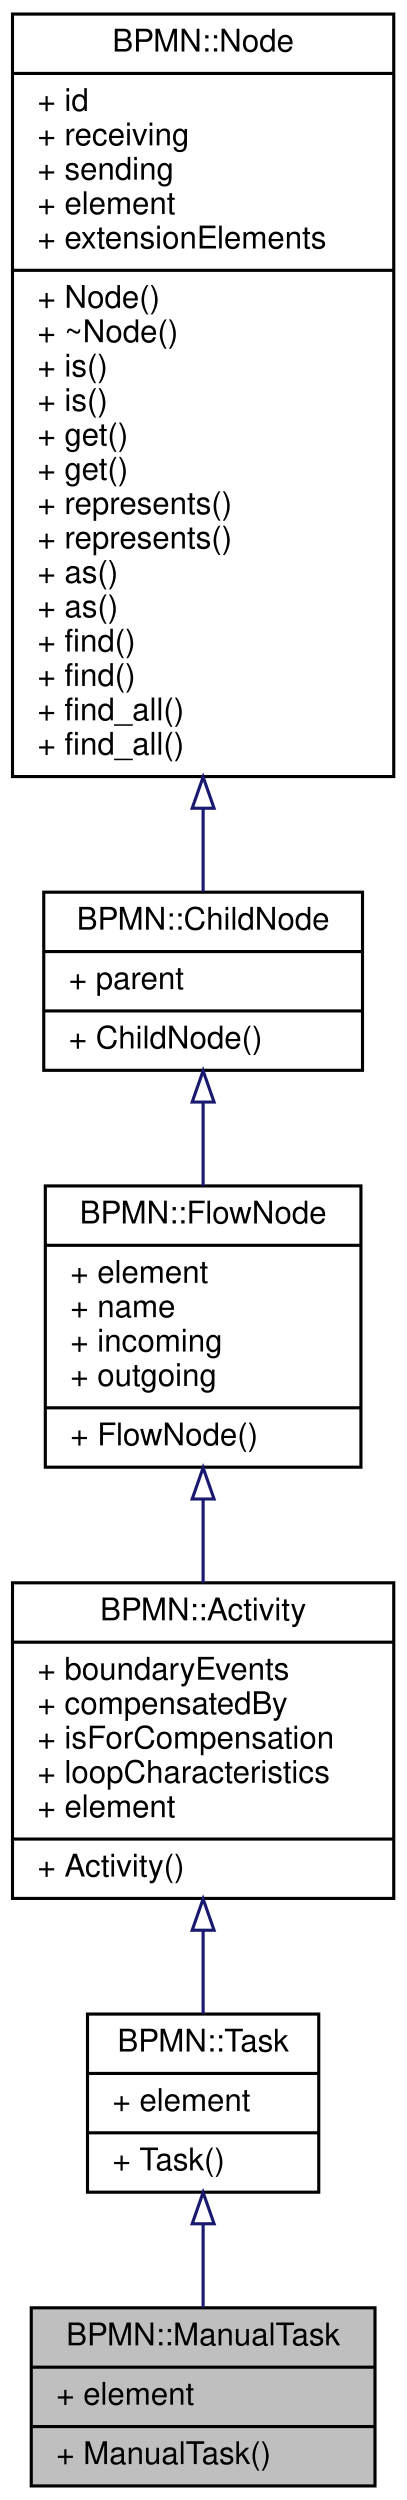
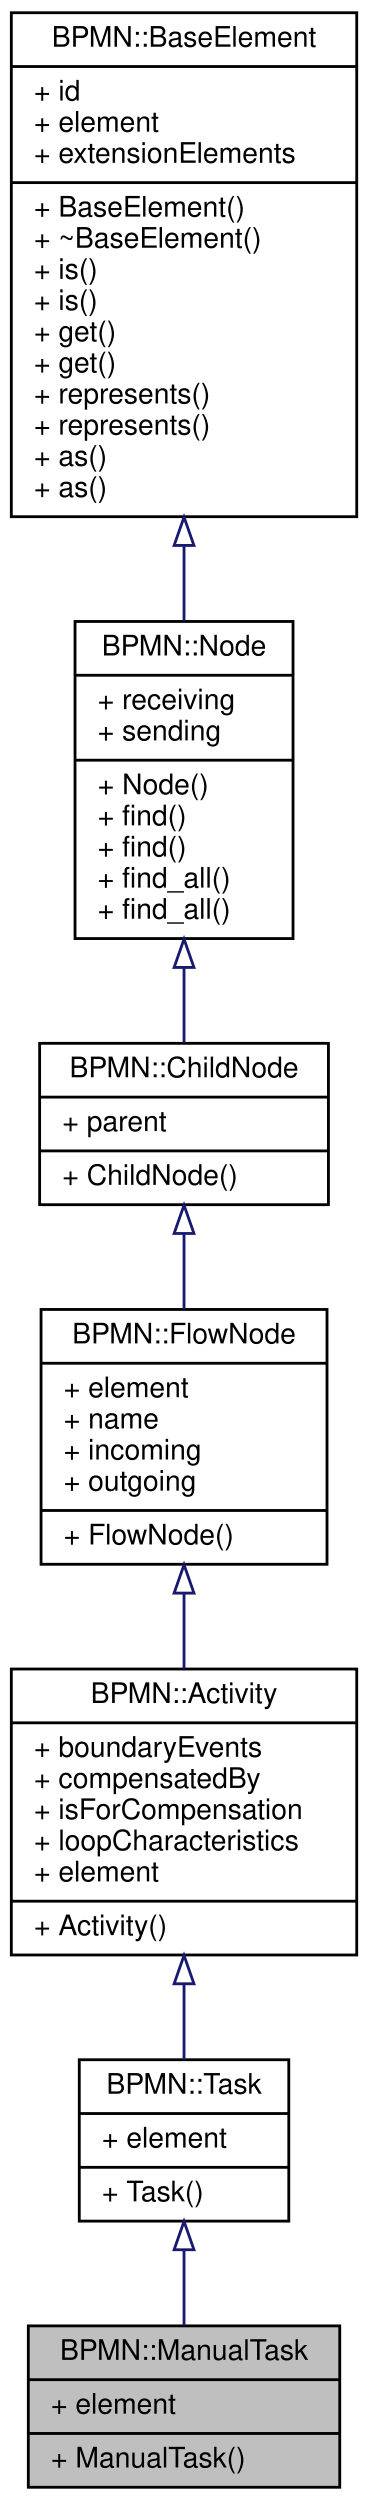
- <svg xmlns="http://www.w3.org/2000/svg" xmlns:xlink="http://www.w3.org/1999/xlink" width="130pt" height="800pt" viewBox="0.00 0.00 130.00 800.00">
-   <g id="graph0" class="graph" transform="scale(1 1) rotate(0) translate(4 796)">
+ <svg xmlns="http://www.w3.org/2000/svg" xmlns:xlink="http://www.w3.org/1999/xlink" width="130pt" height="883pt" viewBox="0.00 0.00 130.00 883.00">
+   <g id="graph0" class="graph" transform="scale(1 1) rotate(0) translate(4 879)">
    <g id="node1" class="node">
      <g id="a_node1">
        <a xlink:title=" ">
          <polygon fill="#bfbfbf" stroke="black" points="6,-0.5 6,-57.5 116,-57.5 116,-0.5 6,-0.5" />
          <text text-anchor="middle" x="61" y="-45.5" font-family="Helvetica,sans-Serif" font-size="10.00">BPMN::ManualTask</text>
          <polyline fill="none" stroke="black" points="6,-38.5 116,-38.5 " />
          <text text-anchor="start" x="14" y="-26.5" font-family="Helvetica,sans-Serif" font-size="10.00">+ element</text>
          <polyline fill="none" stroke="black" points="6,-19.5 116,-19.5 " />
          <text text-anchor="start" x="14" y="-7.5" font-family="Helvetica,sans-Serif" font-size="10.00">+ ManualTask()</text>
        </a>
      </g>
    </g>
    <g id="node2" class="node">
      <g id="a_node2">
        <a xlink:href="classBPMN_1_1Task.html" target="_top" xlink:title=" ">
          <polygon fill="none" stroke="black" points="24,-94.5 24,-151.5 98,-151.5 98,-94.5 24,-94.5" />
          <text text-anchor="middle" x="61" y="-139.5" font-family="Helvetica,sans-Serif" font-size="10.00">BPMN::Task</text>
          <polyline fill="none" stroke="black" points="24,-132.5 98,-132.5 " />
          <text text-anchor="start" x="32" y="-120.5" font-family="Helvetica,sans-Serif" font-size="10.00">+ element</text>
          <polyline fill="none" stroke="black" points="24,-113.5 98,-113.5 " />
          <text text-anchor="start" x="32" y="-101.5" font-family="Helvetica,sans-Serif" font-size="10.00">+ Task()</text>
        </a>
      </g>
    </g>
    <g id="edge1" class="edge">
      <path fill="none" stroke="midnightblue" d="M61,-84.21C61,-75.29 61,-65.95 61,-57.58" />
      <polygon fill="none" stroke="midnightblue" points="57.5,-84.4 61,-94.4 64.5,-84.4 57.5,-84.4" />
    </g>
    <g id="node3" class="node">
      <g id="a_node3">
        <a xlink:href="classBPMN_1_1Activity.html" target="_top" xlink:title=" ">
          <polygon fill="none" stroke="black" points="0,-188.5 0,-289.5 122,-289.5 122,-188.5 0,-188.5" />
          <text text-anchor="middle" x="61" y="-277.5" font-family="Helvetica,sans-Serif" font-size="10.00">BPMN::Activity</text>
          <polyline fill="none" stroke="black" points="0,-270.5 122,-270.5 " />
          <text text-anchor="start" x="8" y="-258.5" font-family="Helvetica,sans-Serif" font-size="10.00">+ boundaryEvents</text>
          <text text-anchor="start" x="8" y="-247.5" font-family="Helvetica,sans-Serif" font-size="10.00">+ compensatedBy</text>
          <text text-anchor="start" x="8" y="-236.5" font-family="Helvetica,sans-Serif" font-size="10.00">+ isForCompensation</text>
          <text text-anchor="start" x="8" y="-225.5" font-family="Helvetica,sans-Serif" font-size="10.00">+ loopCharacteristics</text>
          <text text-anchor="start" x="8" y="-214.5" font-family="Helvetica,sans-Serif" font-size="10.00">+ element</text>
          <polyline fill="none" stroke="black" points="0,-207.5 122,-207.5 " />
          <text text-anchor="start" x="8" y="-195.5" font-family="Helvetica,sans-Serif" font-size="10.00">+ Activity()</text>
        </a>
      </g>
    </g>
    <g id="edge2" class="edge">
      <path fill="none" stroke="midnightblue" d="M61,-178.23C61,-168.92 61,-159.71 61,-151.59" />
      <polygon fill="none" stroke="midnightblue" points="57.5,-178.33 61,-188.33 64.5,-178.33 57.5,-178.33" />
    </g>
    <g id="node4" class="node">
      <g id="a_node4">
        <a xlink:href="classBPMN_1_1FlowNode.html" target="_top" xlink:title="Base class for BPMN elements that may contain incoming and outgoing sequence flows.">
          <polygon fill="none" stroke="black" points="10.5,-326.5 10.5,-416.5 111.5,-416.5 111.5,-326.5 10.5,-326.5" />
          <text text-anchor="middle" x="61" y="-404.5" font-family="Helvetica,sans-Serif" font-size="10.00">BPMN::FlowNode</text>
          <polyline fill="none" stroke="black" points="10.5,-397.5 111.5,-397.5 " />
          <text text-anchor="start" x="18.5" y="-385.5" font-family="Helvetica,sans-Serif" font-size="10.00">+ element</text>
          <text text-anchor="start" x="18.5" y="-374.5" font-family="Helvetica,sans-Serif" font-size="10.00">+ name</text>
          <text text-anchor="start" x="18.5" y="-363.5" font-family="Helvetica,sans-Serif" font-size="10.00">+ incoming</text>
          <text text-anchor="start" x="18.5" y="-352.5" font-family="Helvetica,sans-Serif" font-size="10.00">+ outgoing</text>
          <polyline fill="none" stroke="black" points="10.5,-345.5 111.5,-345.5 " />
          <text text-anchor="start" x="18.5" y="-333.5" font-family="Helvetica,sans-Serif" font-size="10.00">+ FlowNode()</text>
        </a>
      </g>
    </g>
    <g id="edge3" class="edge">
      <path fill="none" stroke="midnightblue" d="M61,-316.13C61,-307.31 61,-298.22 61,-289.52" />
      <polygon fill="none" stroke="midnightblue" points="57.5,-316.32 61,-326.32 64.5,-316.32 57.5,-316.32" />
    </g>
    <g id="node5" class="node">
      <g id="a_node5">
        <a xlink:href="classBPMN_1_1ChildNode.html" target="_top" xlink:title="Base class for BPMN elements within a Scope.">
          <polygon fill="none" stroke="black" points="10,-453.5 10,-510.5 112,-510.5 112,-453.5 10,-453.5" />
          <text text-anchor="middle" x="61" y="-498.5" font-family="Helvetica,sans-Serif" font-size="10.00">BPMN::ChildNode</text>
          <polyline fill="none" stroke="black" points="10,-491.5 112,-491.5 " />
          <text text-anchor="start" x="18" y="-479.5" font-family="Helvetica,sans-Serif" font-size="10.00">+ parent</text>
          <polyline fill="none" stroke="black" points="10,-472.5 112,-472.5 " />
          <text text-anchor="start" x="18" y="-460.5" font-family="Helvetica,sans-Serif" font-size="10.00">+ ChildNode()</text>
        </a>
      </g>
    </g>
    <g id="edge4" class="edge">
      <path fill="none" stroke="midnightblue" d="M61,-443.21C61,-434.61 61,-425.39 61,-416.55" />
      <polygon fill="none" stroke="midnightblue" points="57.5,-443.34 61,-453.34 64.5,-443.34 57.5,-443.34" />
    </g>
    <g id="node6" class="node">
      <g id="a_node6">
-         <a xlink:href="classBPMN_1_1Node.html" target="_top" xlink:title="Base class for all elements in a BPMN model.">
-           <polygon fill="none" stroke="black" points="0,-547.5 0,-791.5 122,-791.5 122,-547.5 0,-547.5" />
-           <text text-anchor="middle" x="61" y="-779.5" font-family="Helvetica,sans-Serif" font-size="10.00">BPMN::Node</text>
-           <polyline fill="none" stroke="black" points="0,-772.5 122,-772.5 " />
-           <text text-anchor="start" x="8" y="-760.5" font-family="Helvetica,sans-Serif" font-size="10.00">+ id</text>
-           <text text-anchor="start" x="8" y="-749.5" font-family="Helvetica,sans-Serif" font-size="10.00">+ receiving</text>
-           <text text-anchor="start" x="8" y="-738.5" font-family="Helvetica,sans-Serif" font-size="10.00">+ sending</text>
-           <text text-anchor="start" x="8" y="-727.5" font-family="Helvetica,sans-Serif" font-size="10.00">+ element</text>
-           <text text-anchor="start" x="8" y="-716.5" font-family="Helvetica,sans-Serif" font-size="10.00">+ extensionElements</text>
-           <polyline fill="none" stroke="black" points="0,-709.5 122,-709.5 " />
-           <text text-anchor="start" x="8" y="-697.5" font-family="Helvetica,sans-Serif" font-size="10.00">+ Node()</text>
-           <text text-anchor="start" x="8" y="-686.5" font-family="Helvetica,sans-Serif" font-size="10.00">+ ~Node()</text>
-           <text text-anchor="start" x="8" y="-675.5" font-family="Helvetica,sans-Serif" font-size="10.00">+ is()</text>
-           <text text-anchor="start" x="8" y="-664.5" font-family="Helvetica,sans-Serif" font-size="10.00">+ is()</text>
-           <text text-anchor="start" x="8" y="-653.5" font-family="Helvetica,sans-Serif" font-size="10.00">+ get()</text>
-           <text text-anchor="start" x="8" y="-642.5" font-family="Helvetica,sans-Serif" font-size="10.00">+ get()</text>
-           <text text-anchor="start" x="8" y="-631.5" font-family="Helvetica,sans-Serif" font-size="10.00">+ represents()</text>
-           <text text-anchor="start" x="8" y="-620.5" font-family="Helvetica,sans-Serif" font-size="10.00">+ represents()</text>
-           <text text-anchor="start" x="8" y="-609.5" font-family="Helvetica,sans-Serif" font-size="10.00">+ as()</text>
-           <text text-anchor="start" x="8" y="-598.5" font-family="Helvetica,sans-Serif" font-size="10.00">+ as()</text>
-           <text text-anchor="start" x="8" y="-587.5" font-family="Helvetica,sans-Serif" font-size="10.00">+ find()</text>
-           <text text-anchor="start" x="8" y="-576.5" font-family="Helvetica,sans-Serif" font-size="10.00">+ find()</text>
-           <text text-anchor="start" x="8" y="-565.5" font-family="Helvetica,sans-Serif" font-size="10.00">+ find_all()</text>
-           <text text-anchor="start" x="8" y="-554.5" font-family="Helvetica,sans-Serif" font-size="10.00">+ find_all()</text>
+         <a xlink:href="classBPMN_1_1Node.html" target="_top" xlink:title="Base class for all nodes in a BPMN model.">
+           <polygon fill="none" stroke="black" points="22.5,-547.5 22.5,-659.5 99.5,-659.5 99.5,-547.5 22.5,-547.5" />
+           <text text-anchor="middle" x="61" y="-647.5" font-family="Helvetica,sans-Serif" font-size="10.00">BPMN::Node</text>
+           <polyline fill="none" stroke="black" points="22.5,-640.5 99.5,-640.5 " />
+           <text text-anchor="start" x="30.5" y="-628.5" font-family="Helvetica,sans-Serif" font-size="10.00">+ receiving</text>
+           <text text-anchor="start" x="30.5" y="-617.5" font-family="Helvetica,sans-Serif" font-size="10.00">+ sending</text>
+           <polyline fill="none" stroke="black" points="22.5,-610.5 99.5,-610.5 " />
+           <text text-anchor="start" x="30.5" y="-598.5" font-family="Helvetica,sans-Serif" font-size="10.00">+ Node()</text>
+           <text text-anchor="start" x="30.5" y="-587.5" font-family="Helvetica,sans-Serif" font-size="10.00">+ find()</text>
+           <text text-anchor="start" x="30.5" y="-576.5" font-family="Helvetica,sans-Serif" font-size="10.00">+ find()</text>
+           <text text-anchor="start" x="30.5" y="-565.5" font-family="Helvetica,sans-Serif" font-size="10.00">+ find_all()</text>
+           <text text-anchor="start" x="30.5" y="-554.5" font-family="Helvetica,sans-Serif" font-size="10.00">+ find_all()</text>
        </a>
      </g>
    </g>
    <g id="edge5" class="edge">
-       <path fill="none" stroke="midnightblue" d="M61,-537.34C61,-527.53 61,-518.42 61,-510.57" />
-       <polygon fill="none" stroke="midnightblue" points="57.5,-537.36 61,-547.36 64.5,-537.36 57.5,-537.36" />
+       <path fill="none" stroke="midnightblue" d="M61,-537.15C61,-527.82 61,-518.67 61,-510.63" />
+       <polygon fill="none" stroke="midnightblue" points="57.5,-537.3 61,-547.3 64.5,-537.3 57.5,-537.3" />
+     </g>
+     <g id="node7" class="node">
+       <g id="a_node7">
+         <a xlink:href="classBPMN_1_1BaseElement.html" target="_top" xlink:title="Base class for all elements in a BPMN model.">
+           <polygon fill="none" stroke="black" points="0,-696.5 0,-874.5 122,-874.5 122,-696.5 0,-696.5" />
+           <text text-anchor="middle" x="61" y="-862.5" font-family="Helvetica,sans-Serif" font-size="10.00">BPMN::BaseElement</text>
+           <polyline fill="none" stroke="black" points="0,-855.5 122,-855.5 " />
+           <text text-anchor="start" x="8" y="-843.5" font-family="Helvetica,sans-Serif" font-size="10.00">+ id</text>
+           <text text-anchor="start" x="8" y="-832.5" font-family="Helvetica,sans-Serif" font-size="10.00">+ element</text>
+           <text text-anchor="start" x="8" y="-821.5" font-family="Helvetica,sans-Serif" font-size="10.00">+ extensionElements</text>
+           <polyline fill="none" stroke="black" points="0,-814.5 122,-814.5 " />
+           <text text-anchor="start" x="8" y="-802.5" font-family="Helvetica,sans-Serif" font-size="10.00">+ BaseElement()</text>
+           <text text-anchor="start" x="8" y="-791.5" font-family="Helvetica,sans-Serif" font-size="10.00">+ ~BaseElement()</text>
+           <text text-anchor="start" x="8" y="-780.5" font-family="Helvetica,sans-Serif" font-size="10.00">+ is()</text>
+           <text text-anchor="start" x="8" y="-769.5" font-family="Helvetica,sans-Serif" font-size="10.00">+ is()</text>
+           <text text-anchor="start" x="8" y="-758.5" font-family="Helvetica,sans-Serif" font-size="10.00">+ get()</text>
+           <text text-anchor="start" x="8" y="-747.5" font-family="Helvetica,sans-Serif" font-size="10.00">+ get()</text>
+           <text text-anchor="start" x="8" y="-736.5" font-family="Helvetica,sans-Serif" font-size="10.00">+ represents()</text>
+           <text text-anchor="start" x="8" y="-725.5" font-family="Helvetica,sans-Serif" font-size="10.00">+ represents()</text>
+           <text text-anchor="start" x="8" y="-714.5" font-family="Helvetica,sans-Serif" font-size="10.00">+ as()</text>
+           <text text-anchor="start" x="8" y="-703.5" font-family="Helvetica,sans-Serif" font-size="10.00">+ as()</text>
+         </a>
+       </g>
+     </g>
+     <g id="edge6" class="edge">
+       <path fill="none" stroke="midnightblue" d="M61,-686.12C61,-677.1 61,-668.18 61,-659.75" />
+       <polygon fill="none" stroke="midnightblue" points="57.5,-686.35 61,-696.35 64.5,-686.35 57.5,-686.35" />
    </g>
  </g>
</svg>
